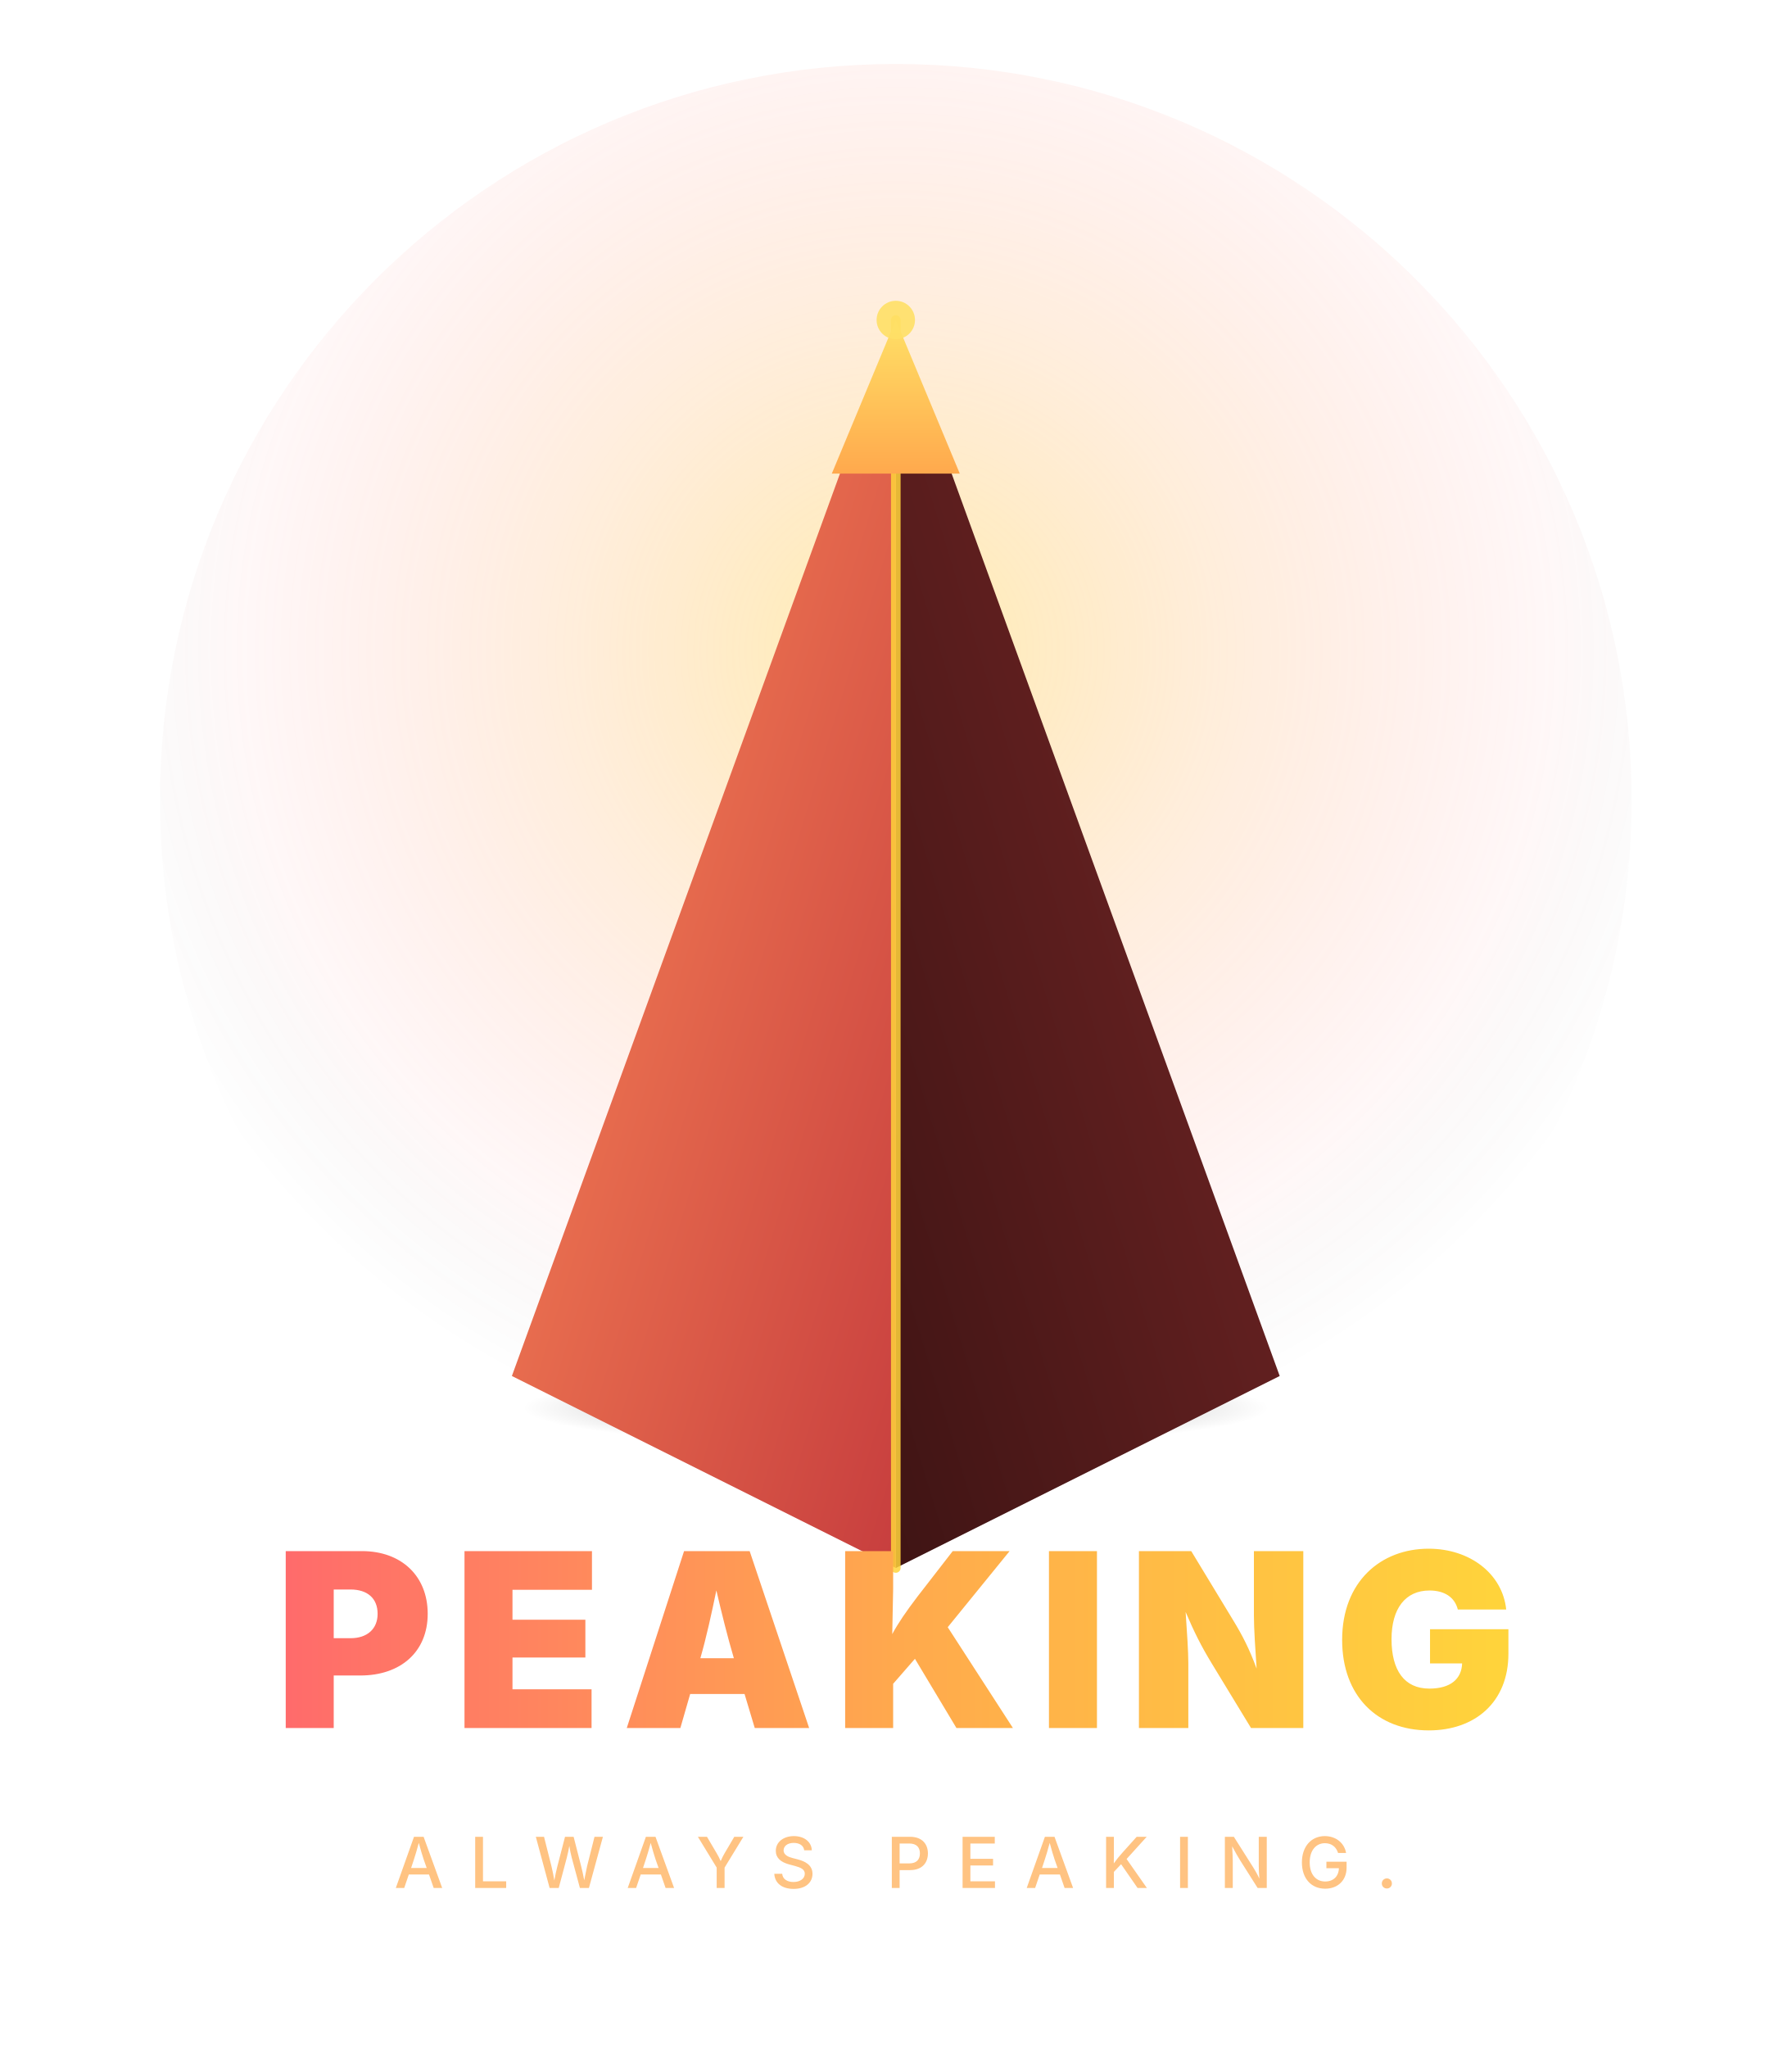
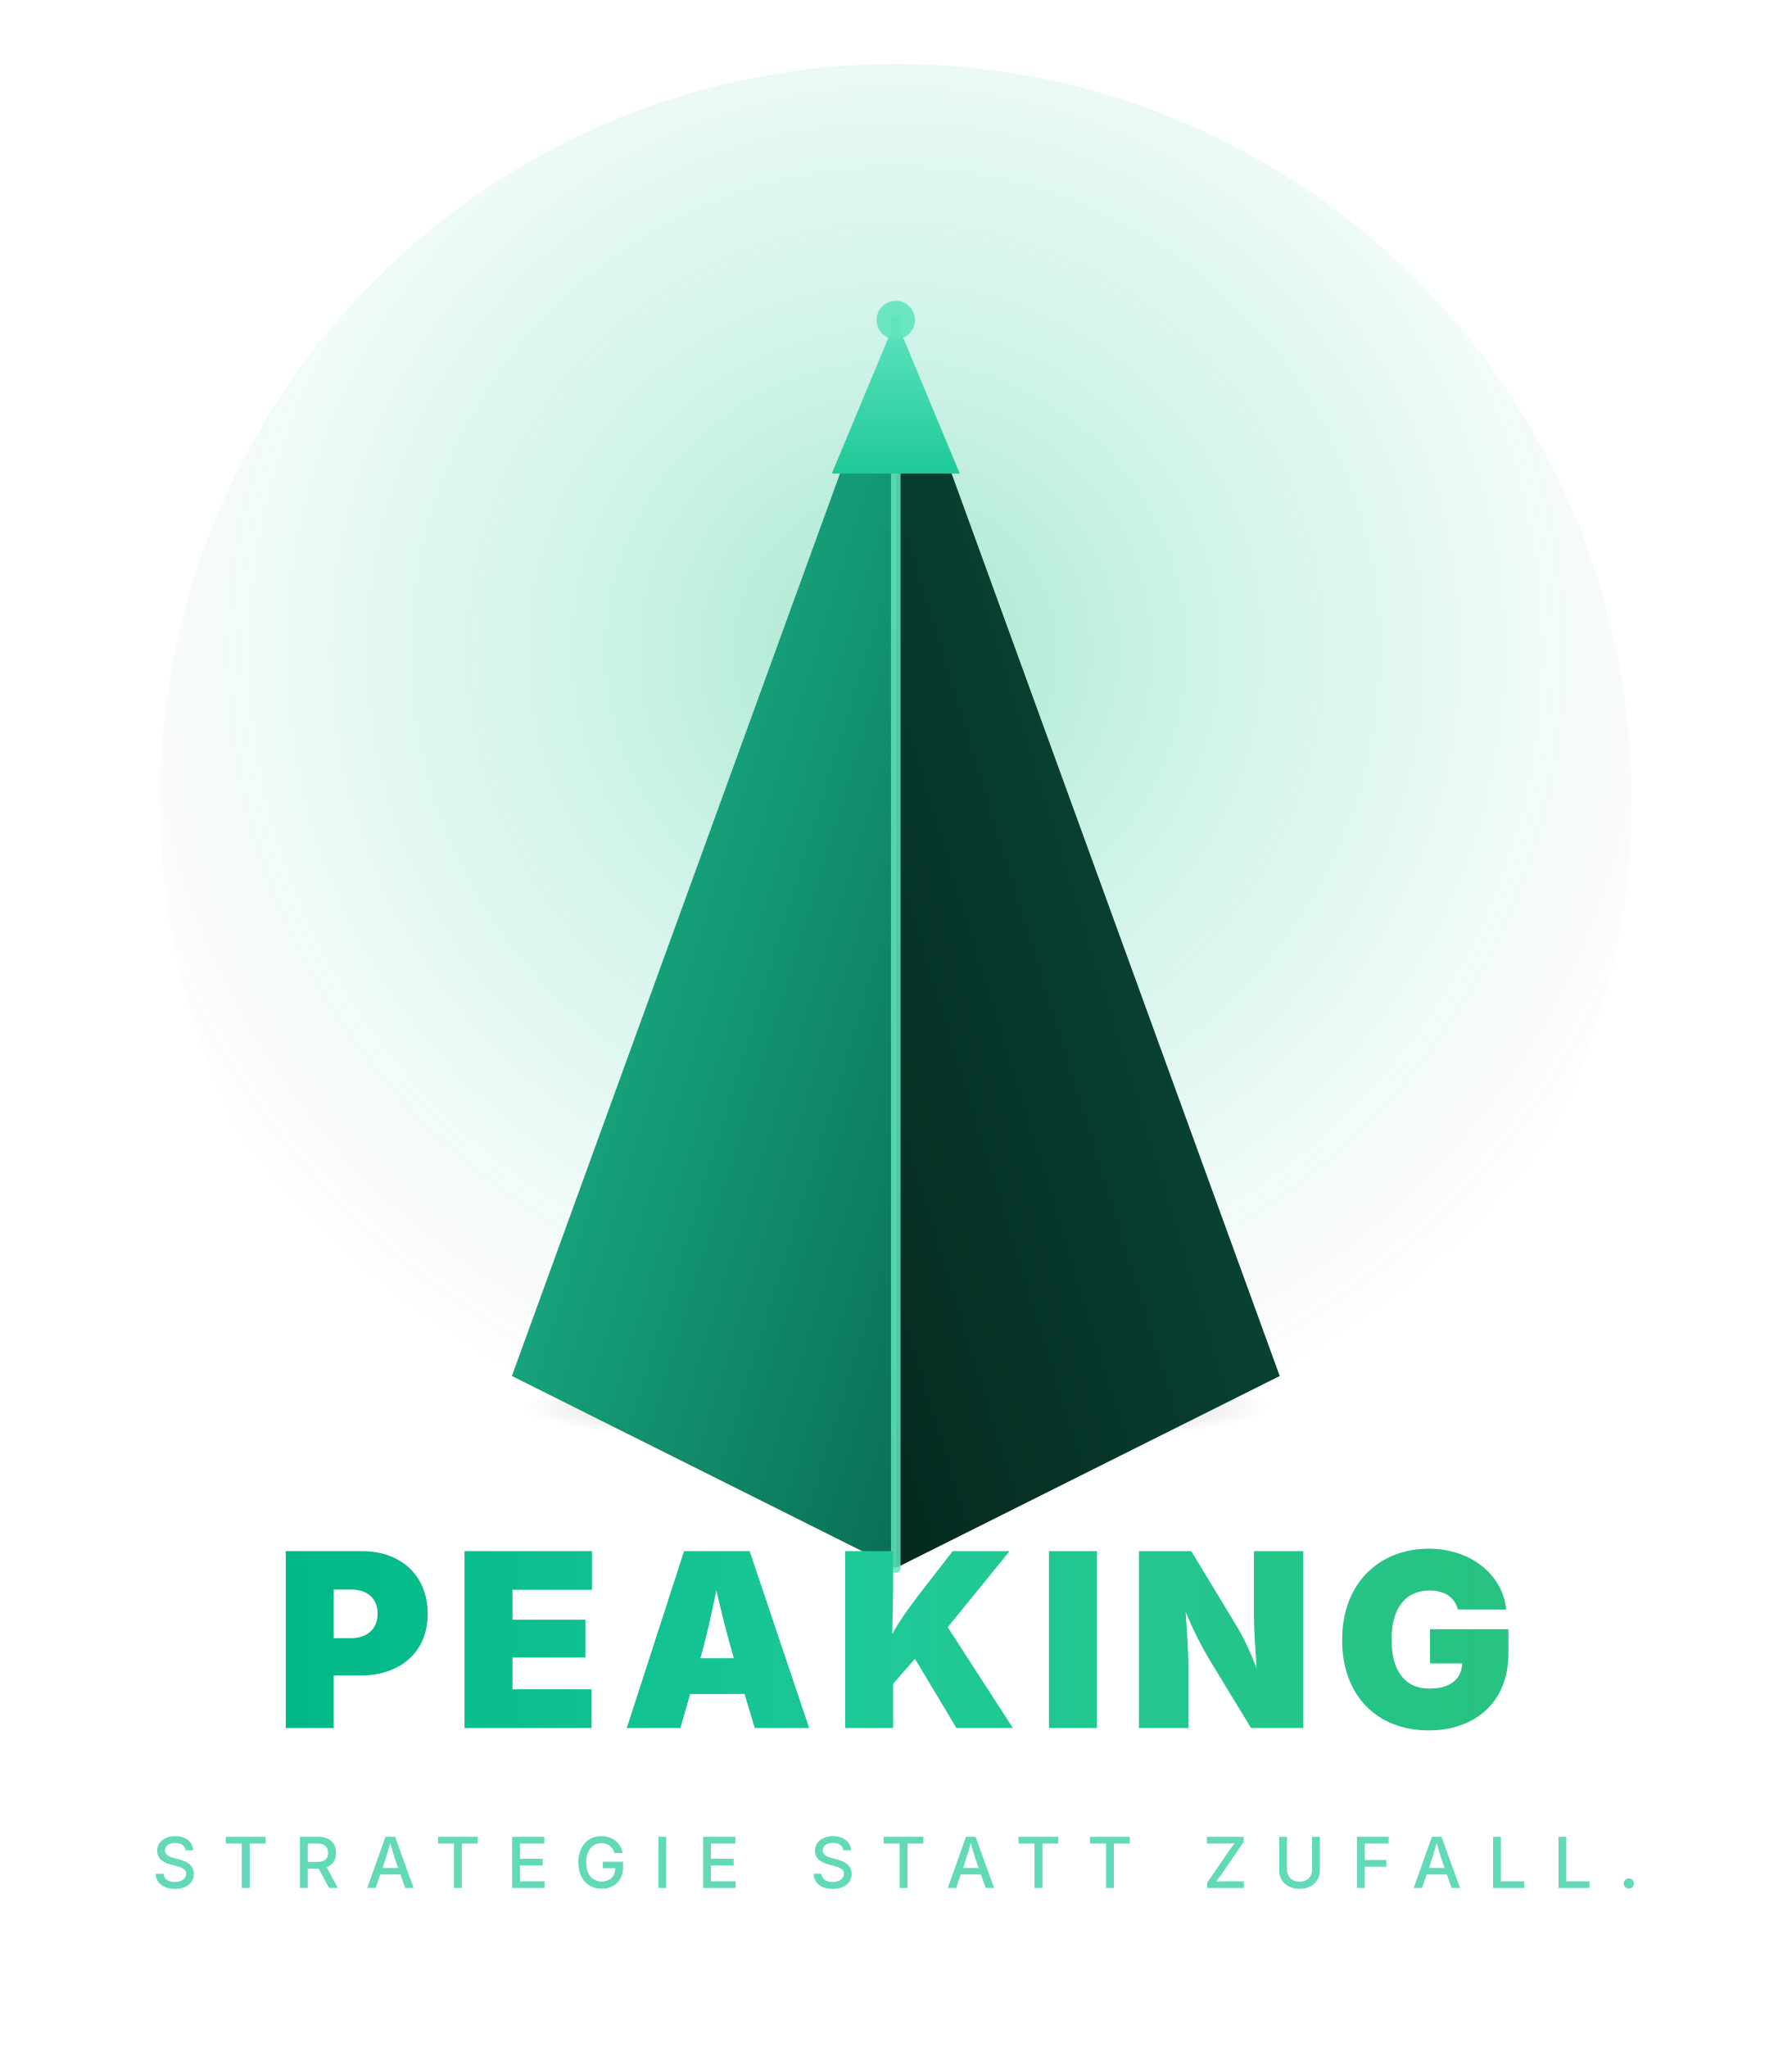
<svg xmlns="http://www.w3.org/2000/svg" viewBox="0 0 280 320" fill="none">
  <defs>
    <radialGradient id="haloA" cx="50%" cy="40%" r="55%">
-       <stop offset="0%" stop-color="#FFD43B" stop-opacity="0.4" />
-       <stop offset="40%" stop-color="#FFA94D" stop-opacity="0.2" />
-       <stop offset="80%" stop-color="#FF6B6B" stop-opacity="0.05" />
+       <stop offset="0%" stop-color="#28C281" stop-opacity="0.4" />
+       <stop offset="40%" stop-color="#1FC998" stop-opacity="0.2" />
+       <stop offset="80%" stop-color="#00B888" stop-opacity="0.05" />
      <stop offset="100%" stop-color="transparent" />
    </radialGradient>
    <linearGradient id="pyrTopA" x1="50%" y1="0%" x2="50%" y2="100%">
-       <stop offset="0%" stop-color="#FFE066" />
-       <stop offset="100%" stop-color="#FFA94D" />
+       <stop offset="0%" stop-color="#5FE3BE" />
+       <stop offset="100%" stop-color="#1FC998" />
    </linearGradient>
    <linearGradient id="pyrLeftA" x1="0%" y1="0%" x2="100%" y2="100%">
-       <stop offset="0%" stop-color="#FF8E5A" />
-       <stop offset="100%" stop-color="#C73E3E" />
+       <stop offset="0%" stop-color="#1FC998" />
+       <stop offset="100%" stop-color="#0A6E54" />
    </linearGradient>
    <linearGradient id="pyrRightA" x1="100%" y1="0%" x2="0%" y2="100%">
-       <stop offset="0%" stop-color="#7A2828" />
-       <stop offset="100%" stop-color="#3F1414" />
+       <stop offset="0%" stop-color="#0A5240" />
+       <stop offset="100%" stop-color="#05291F" />
    </linearGradient>
    <linearGradient id="wordmarkA" x1="0%" y1="0%" x2="100%" y2="0%">
-       <stop offset="0%" stop-color="#FF6B6B" />
-       <stop offset="50%" stop-color="#FFA94D" />
-       <stop offset="100%" stop-color="#FFD43B" />
+       <stop offset="0%" stop-color="#00B888" />
+       <stop offset="50%" stop-color="#1FC998" />
+       <stop offset="100%" stop-color="#28C281" />
    </linearGradient>
    <radialGradient id="groundShadowA" cx="50%" cy="50%" r="50%">
      <stop offset="0%" stop-color="#000" stop-opacity="0.4" />
      <stop offset="100%" stop-color="#000" stop-opacity="0" />
    </radialGradient>
  </defs>
  <circle cx="140" cy="125" r="115" fill="url(#haloA)" />
  <ellipse cx="140" cy="220" rx="58" ry="6" fill="url(#groundShadowA)" />
  <g transform="translate(140 50)">
    <path d="M 0 0 L 60 165 L 0 195 Z" fill="url(#pyrRightA)" />
    <path d="M 0 0 L -60 165 L 0 195 Z" fill="url(#pyrLeftA)" />
-     <path d="M 0 0 L 0 195" stroke="#FFD43B" stroke-width="1.5" stroke-opacity="0.85" stroke-linecap="round" />
+     <path d="M 0 0 L 0 195" stroke="#5FE3BE" stroke-width="1.5" stroke-opacity="0.85" stroke-linecap="round" />
    <path d="M 0 0 L -10 24 L 10 24 Z" fill="url(#pyrTopA)" />
-     <circle cx="0" cy="0" r="3" fill="#FFE066" opacity="0.9" />
+     <circle cx="0" cy="0" r="3" fill="#5FE3BE" opacity="0.9" />
  </g>
  <text x="140" y="270" text-anchor="middle" font-family="-apple-system, system-ui, sans-serif" font-size="38" font-weight="900" fill="url(#wordmarkA)" letter-spacing="3">PEAKING</text>
-   <text x="140" y="295" text-anchor="middle" font-family="-apple-system, system-ui, sans-serif" font-size="11" font-weight="500" fill="#FFA94D" letter-spacing="4" opacity="0.7">ALWAYS PEAKING.</text>
+   <text x="140" y="295" text-anchor="middle" font-family="-apple-system, system-ui, sans-serif" font-size="11" font-weight="500" fill="#1FC998" letter-spacing="4" opacity="0.7">STRATEGIE STATT ZUFALL.</text>
</svg>
